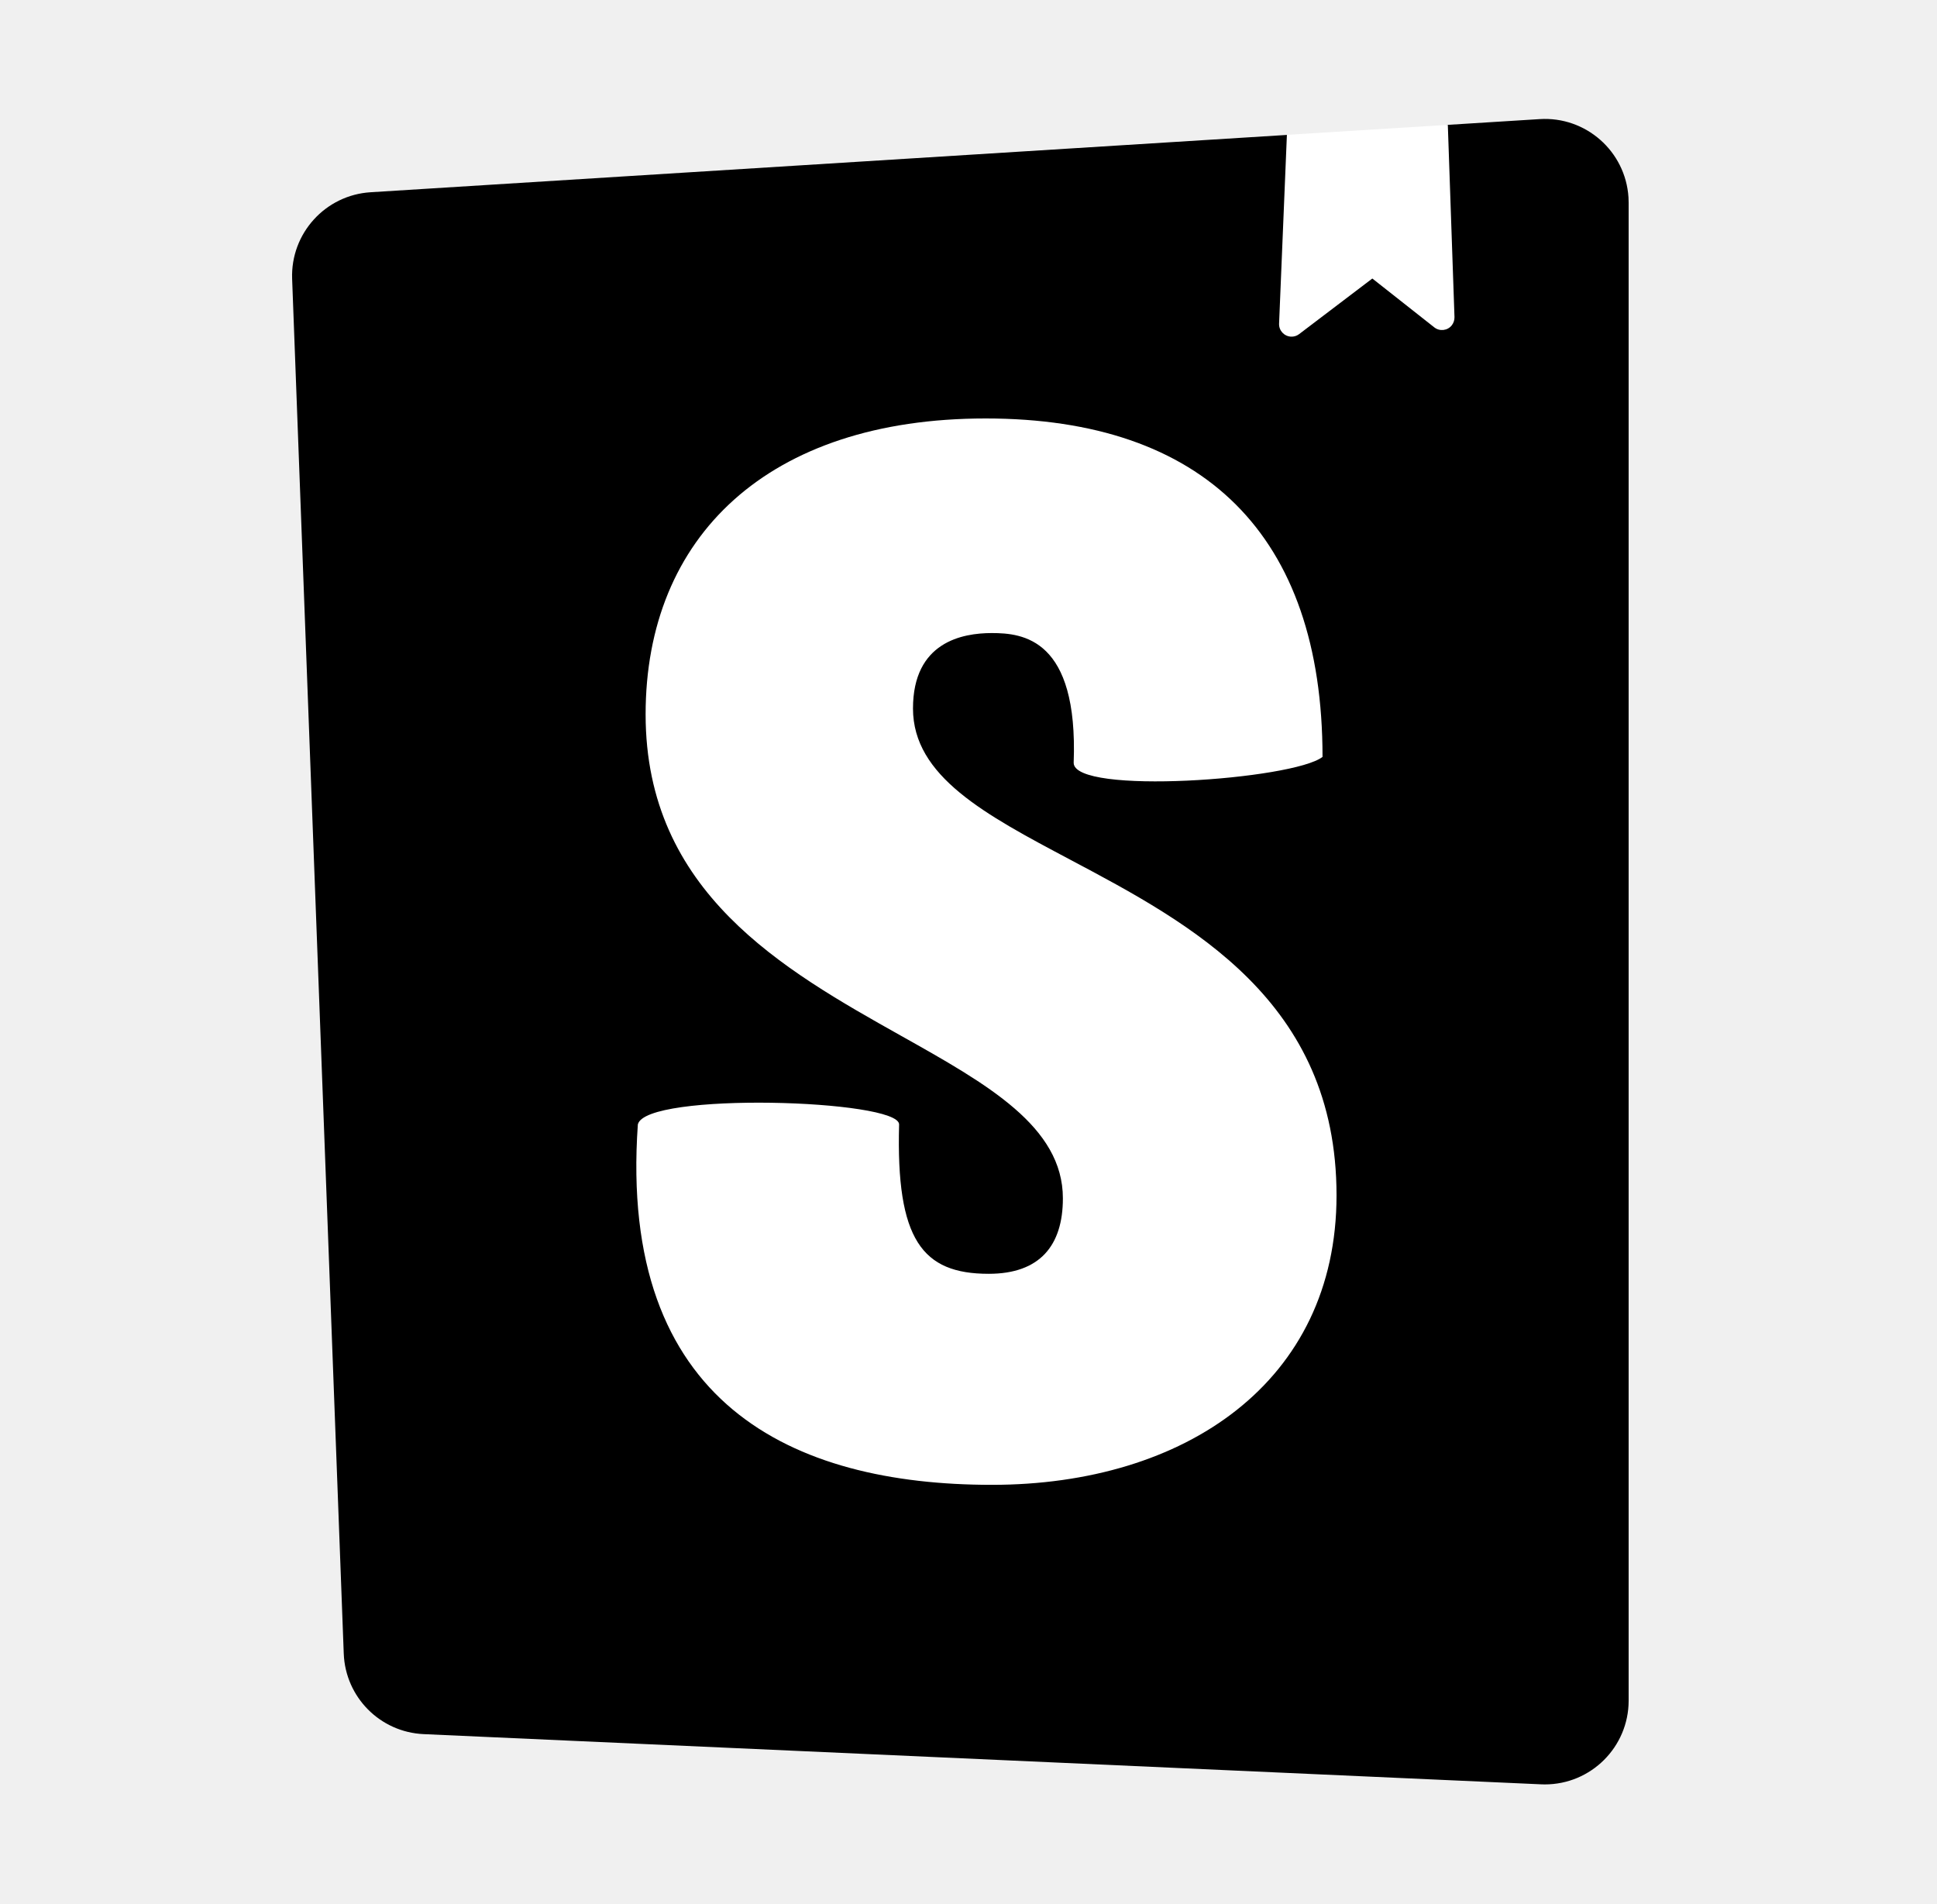
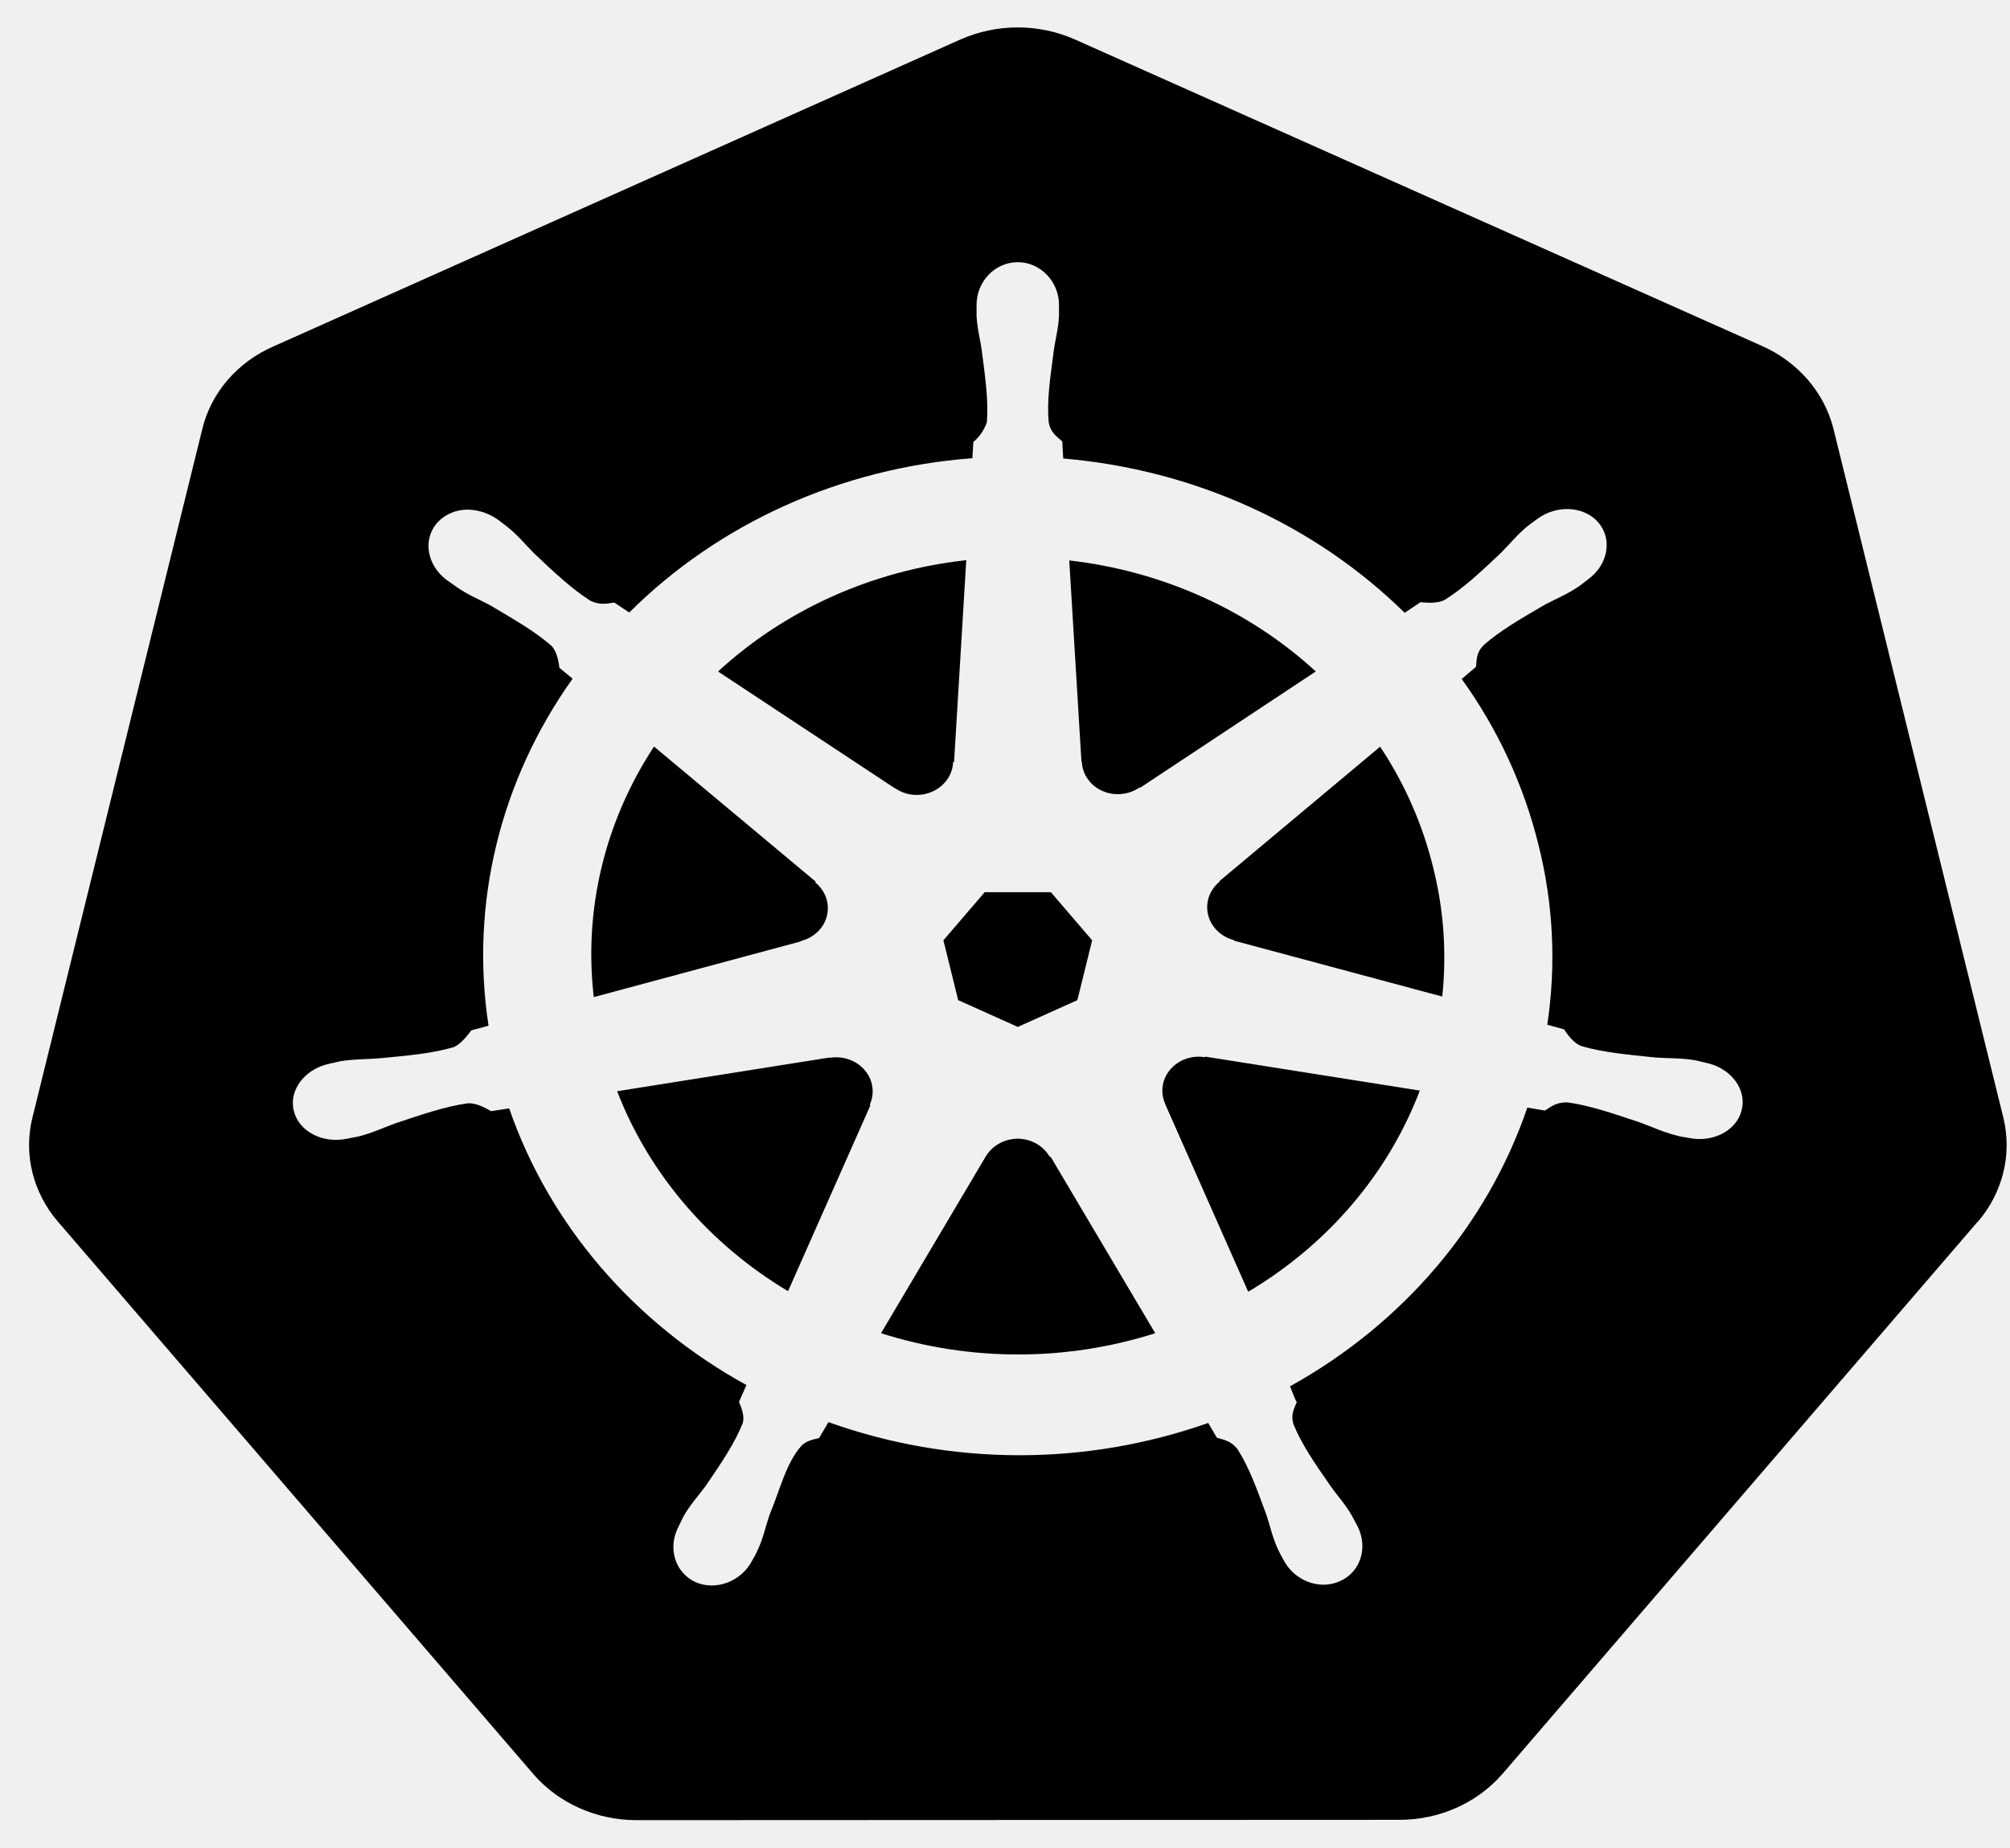
- <svg xmlns="http://www.w3.org/2000/svg" width="114" height="112" viewBox="0 0 114 112" fill="none">
-   <path d="M20.231,97.307L17.193,16.408C17.097,13.736 19.15,11.475 21.817,11.312L75.736,7.94L79.854,9.333L85.209,7.347L90.613,7.009C93.327,6.836 95.667,8.897 95.842,11.61C95.849,11.715 95.852,11.823 95.852,11.93L95.852,100.076C95.849,102.799 93.64,105.004 90.917,105.002C90.844,105.002 90.772,105 90.702,104.997L24.935,102.043C22.373,101.929 20.329,99.871 20.231,97.307Z" clip-rule="evenodd" fill-rule="evenodd" fill="#000000" />
-   <path d="M85.205,7.348L75.739,7.936L75.279,19.045C75.263,19.451 75.578,19.791 75.984,19.81C76.154,19.817 76.32,19.766 76.455,19.663L80.767,16.389L84.412,19.262C84.729,19.514 85.193,19.46 85.443,19.143C85.55,19.005 85.606,18.835 85.602,18.66L85.21,7.35L85.205,7.348ZM77.836,44.539C76.107,45.885 63.19,46.802 63.19,44.886C63.465,37.571 60.192,37.252 58.369,37.252C56.645,37.252 53.733,37.772 53.733,41.692C53.733,45.684 57.987,47.938 62.98,50.584C70.071,54.343 78.66,58.896 78.66,70.341C78.66,81.317 69.742,87.374 58.374,87.374C46.64,87.374 36.382,82.626 37.54,66.166C37.995,64.237 52.916,64.696 52.916,66.166C52.73,72.959 54.279,74.956 58.19,74.956C61.193,74.956 62.555,73.299 62.555,70.516C62.555,66.297 58.127,63.807 53.026,60.947C46.122,57.071 37.997,52.509 37.997,42.037C37.997,31.591 45.181,24.624 58.008,24.624C70.834,24.624 77.836,31.486 77.836,44.539Z" clip-rule="evenodd" fill-rule="evenodd" fill="#FFFFFF" />
+ <svg xmlns="http://www.w3.org/2000/svg" width="62" height="57" fill="none" viewBox="0 0 62 57">
+   <g clip-path="url(#a)">
+     <path fill="#000" d="m26.827 34.086.021.016-2.54 5.734c-2.437-1.458-4.29-3.626-5.272-6.169l6.552-1.04.01.009c.2-.033.405-.015.594.052.19.068.356.181.482.33a.994.994 0 0 1 .153 1.068Zm-2.114-5.057c.196-.05.373-.15.513-.286a1.02 1.02 0 0 0 .282-.492.981.981 0 0 0-.028-.558 1.044 1.044 0 0 0-.33-.465l.01-.028-4.986-4.167c-1.52 2.313-2.173 5.032-1.858 7.73l6.384-1.718.013-.016Zm2.909-4.704c.724.491 1.737.028 1.777-.807l.03-.01.376-6.225c-2.89.316-5.585 1.525-7.656 3.435l5.462 3.607h.011Zm1.935 6.532 1.838.826 1.837-.826.456-1.846-1.272-1.484h-2.043L29.1 29.011l.456 1.846Zm3.812-7.357c.008.19.07.374.182.533.111.159.267.286.45.368a1.182 1.182 0 0 0 1.147-.105l.017.01 5.421-3.59c-2.061-1.894-4.734-3.098-7.604-3.425l.376 6.207.011.002ZM61.01 37.684 46.338 54.736c-.776.89-1.937 1.41-3.167 1.41l-23.54.01c-1.23 0-2.402-.52-3.178-1.42L1.781 37.684A3.676 3.676 0 0 1 1 36.176a3.532 3.532 0 0 1-.005-1.675L6.24 13.238c.133-.553.4-1.071.78-1.513a3.94 3.94 0 0 1 1.414-1.037L29.63 1.216a4.373 4.373 0 0 1 1.762-.37c.609 0 1.21.127 1.761.37l21.207 9.462a4.021 4.021 0 0 1 1.407 1.042c.38.442.649.957.787 1.508L61.8 34.503a3.549 3.549 0 0 1-.007 1.675 3.693 3.693 0 0 1-.778 1.508l-.004-.002Zm-8.359-4.888c-.109-.02-.257-.066-.366-.085-.448-.073-.806-.055-1.222-.084-.882-.093-1.616-.157-2.272-.35-.269-.093-.458-.39-.547-.52l-.517-.142a14.093 14.093 0 0 0-.268-5.537 14.808 14.808 0 0 0-2.372-5.13c.13-.113.376-.314.444-.38.021-.214 0-.435.239-.668.505-.447 1.134-.807 1.885-1.245.368-.194.696-.322 1.062-.575.082-.056.19-.148.28-.214.604-.444.745-1.233.307-1.744-.439-.511-1.281-.556-1.886-.112-.09.066-.207.15-.29.214-.335.277-.543.546-.832.835-.626.593-1.152 1.085-1.716 1.438-.238.14-.608.092-.764.083l-.488.326c-2.775-2.73-6.52-4.421-10.532-4.76l-.03-.528c-.169-.148-.367-.278-.418-.594-.06-.639.04-1.325.15-2.151.048-.39.147-.706.168-1.131v-.335c0-.725-.578-1.318-1.271-1.318-.704 0-1.272.593-1.272 1.318v.335c.021.425.12.74.168 1.13.108.827.2 1.513.15 2.152a1.36 1.36 0 0 1-.417.613l-.03.5c-4.04.302-7.813 1.999-10.584 4.76-.158-.101-.307-.205-.458-.306-.226.028-.455.092-.753-.064-.566-.364-1.092-.855-1.717-1.448-.288-.287-.496-.556-.833-.825-.082-.066-.198-.15-.28-.214a1.676 1.676 0 0 0-.883-.315 1.307 1.307 0 0 0-.56.097 1.227 1.227 0 0 0-.454.321c-.437.52-.297 1.299.307 1.753l.02.01.27.193c.356.251.684.38 1.052.576.755.447 1.38.806 1.885 1.245.189.194.229.536.25.685l.406.334c-2.243 3.15-3.166 6.961-2.593 10.707l-.526.14c-.139.177-.337.435-.547.52-.656.195-1.39.259-2.272.343-.418.037-.776.02-1.222.092-.1.02-.229.057-.337.073l-.008.01h-.021c-.745.168-1.233.817-1.073 1.447.147.629.882 1.02 1.637.862h.021l.021-.009.328-.064c.437-.112.755-.27 1.142-.408.833-.278 1.54-.52 2.213-.612.28-.02.587.165.724.242l.557-.086c1.24 3.586 3.844 6.623 7.318 8.536l-.229.52c.09.205.181.472.11.668-.24.604-.666 1.235-1.143 1.931-.238.322-.478.575-.686.946-.048.093-.109.233-.158.326-.328.648-.09 1.402.535 1.689.635.278 1.419-.02 1.756-.677.052-.093.12-.214.16-.307.178-.38.239-.714.366-1.085.328-.788.517-1.615.984-2.135.13-.137.328-.194.547-.24l.288-.492a17.509 17.509 0 0 0 11.714.026l.268.456c.22.065.458.102.647.371.349.547.585 1.206.875 1.995.127.37.188.705.366 1.085.04.084.108.214.16.306.335.657 1.12.955 1.746.668.635-.278.875-1.031.547-1.689a11.84 11.84 0 0 1-.168-.315c-.208-.37-.448-.62-.677-.946-.486-.696-.884-1.28-1.13-1.883-.099-.306.017-.491.1-.696-.052-.055-.151-.344-.209-.483 3.484-1.933 6.088-4.992 7.319-8.6.158.027.444.074.543.093.19-.121.358-.27.707-.251.673.093 1.38.335 2.213.613.387.14.704.297 1.142.408.09.028.22.048.328.064l.02.009h.022c.755.158 1.489-.23 1.637-.862.16-.633-.328-1.283-1.073-1.449Zm-10.078-9.76-4.955 4.146v.02a1.048 1.048 0 0 0-.327.465.986.986 0 0 0-.027.556c.044.184.142.354.28.491.14.137.316.237.51.288l.01.02 6.423 1.724a11.374 11.374 0 0 0-.277-3.97 11.803 11.803 0 0 0-1.64-3.74h.003ZM32.378 35.688a1.088 1.088 0 0 0-.427-.413 1.188 1.188 0 0 0-.596-.143 1.2 1.2 0 0 0-.555.161 1.103 1.103 0 0 0-.399.395l-3.225 5.445a13.96 13.96 0 0 0 8.458 0l-3.227-5.445h-.029Zm4.794-3.07a1.198 1.198 0 0 0-.592.05 1.12 1.12 0 0 0-.48.327.986.986 0 0 0-.158 1.061v.01l2.56 5.787c2.456-1.46 4.319-3.644 5.293-6.206L37.182 32.6l-.01.018Z" />
+   </g>
+   <defs>
+     <clipPath id="a">
+       <path fill="#fff" d="M.895 0h61v57h-61z" />
+     </clipPath>
+   </defs>
</svg>
